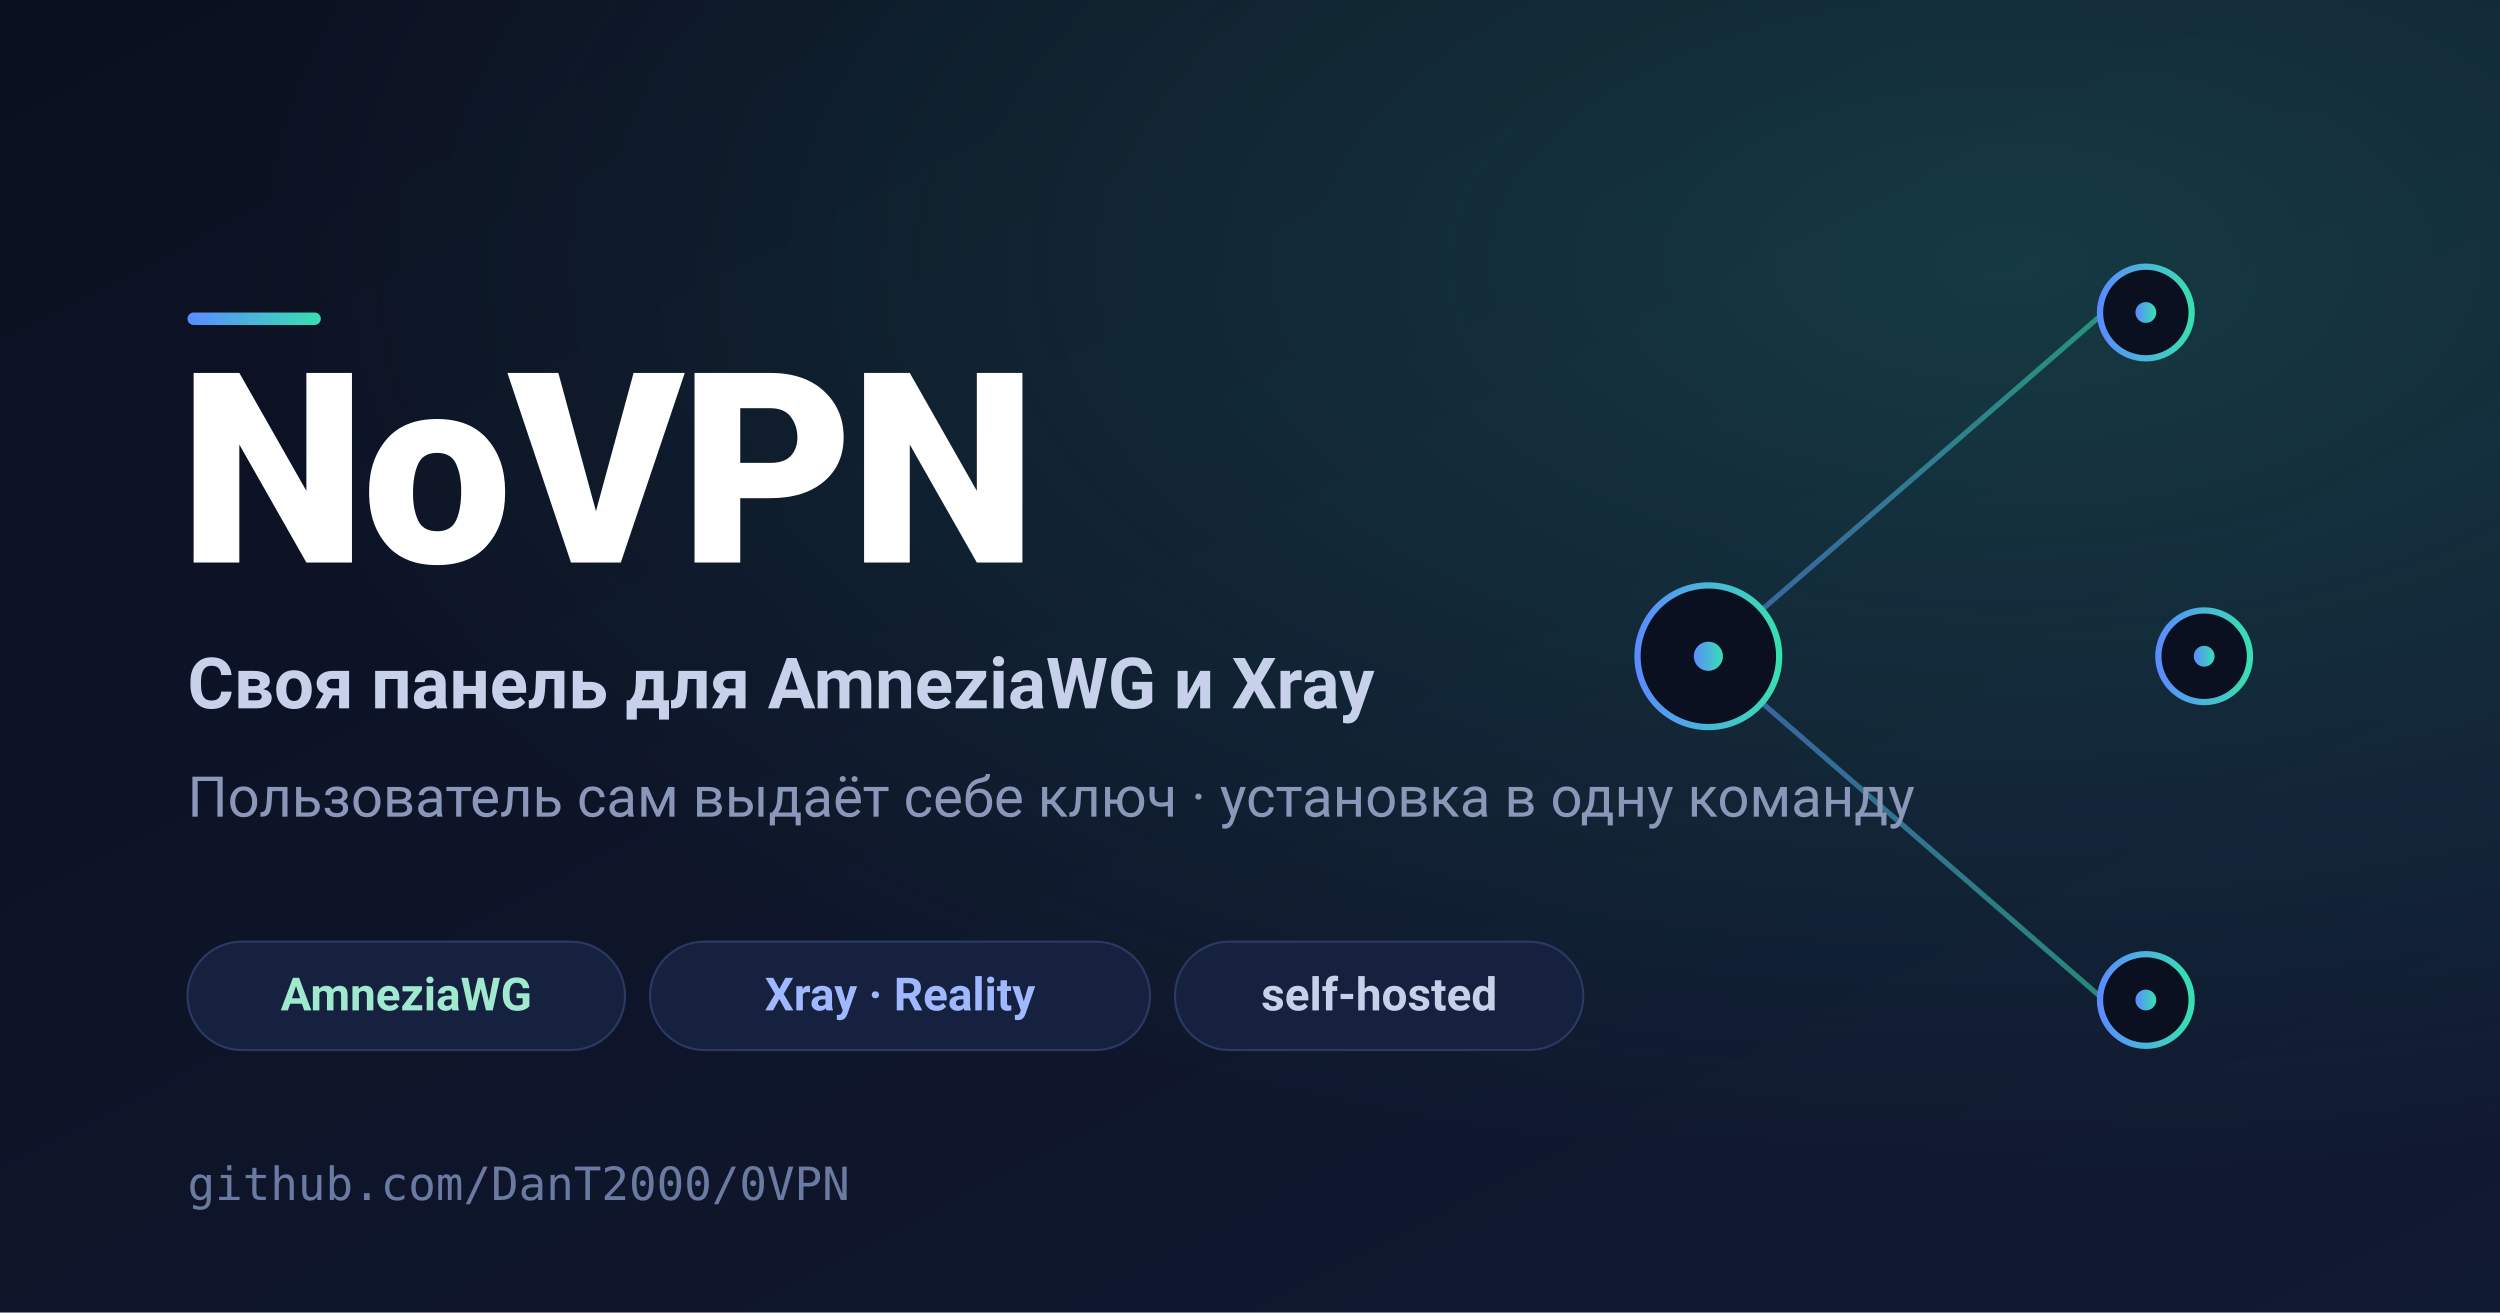
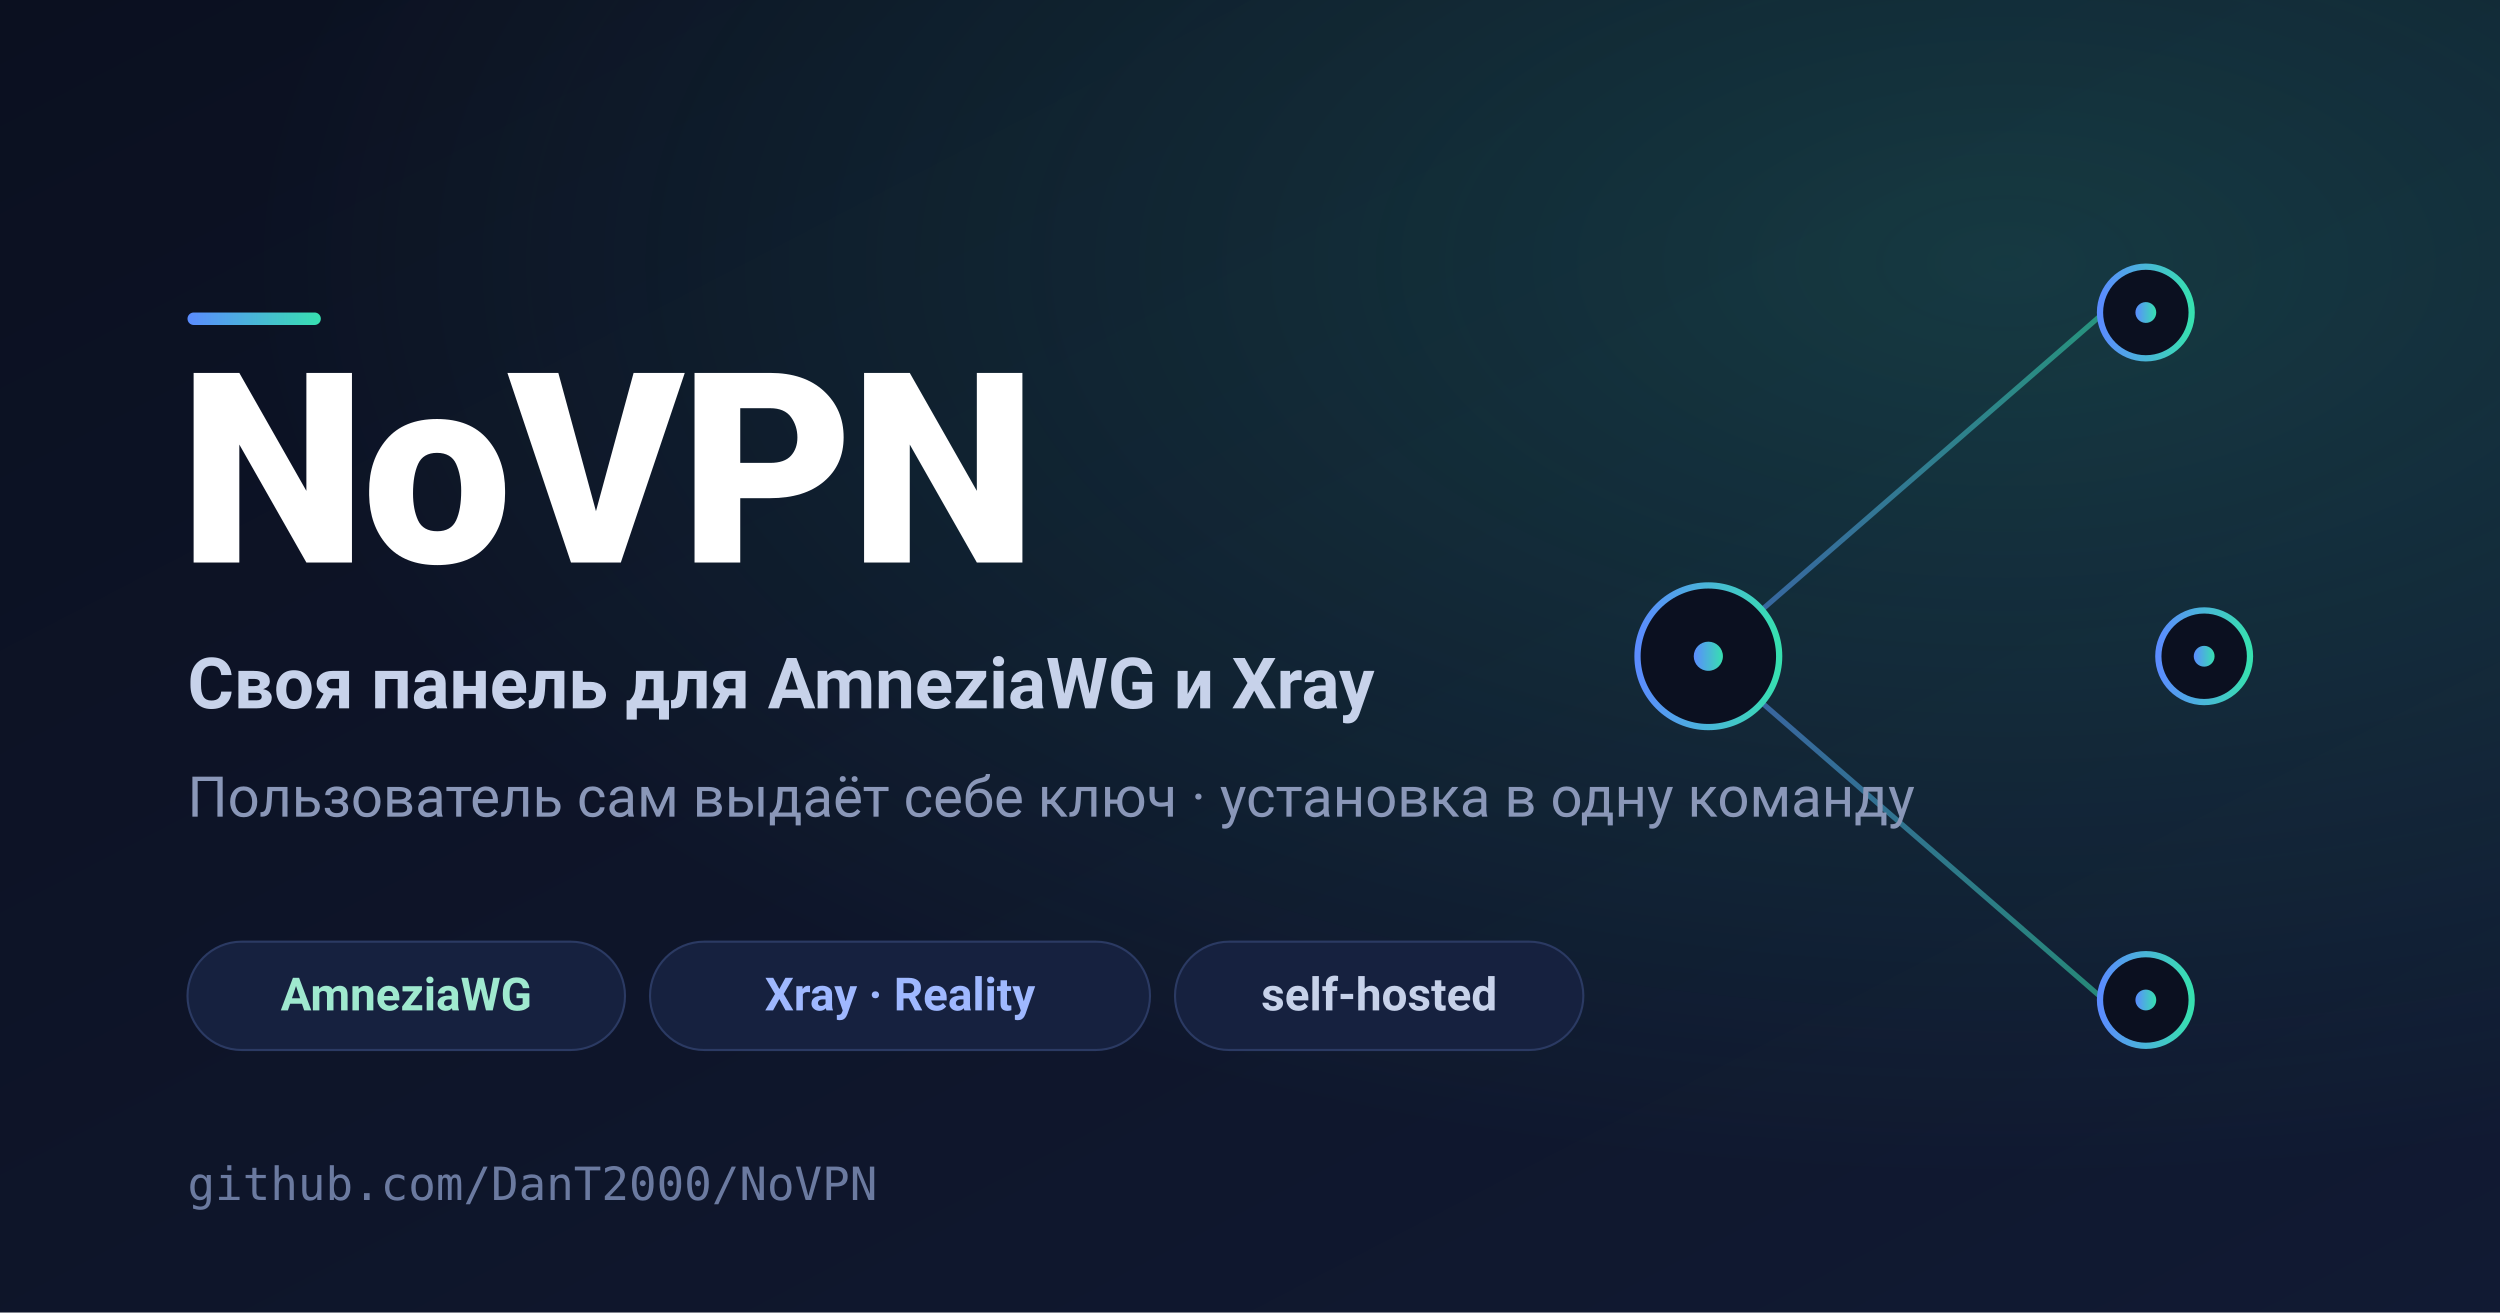
<svg xmlns="http://www.w3.org/2000/svg" width="1200" height="630" viewBox="0 0 1200 630" font-family="Segoe UI, Roboto, Helvetica, Arial, sans-serif">
  <defs>
    <linearGradient id="bg" x1="0" y1="0" x2="1" y2="1">
      <stop offset="0" stop-color="#0b1020" />
      <stop offset="1" stop-color="#111a33" />
    </linearGradient>
    <linearGradient id="accent" x1="0" y1="0" x2="1" y2="0">
      <stop offset="0" stop-color="#5b8cff" />
      <stop offset="1" stop-color="#37e0b0" />
    </linearGradient>
    <radialGradient id="glow" cx="0.8" cy="0.2" r="0.7">
      <stop offset="0" stop-color="#37e0b0" stop-opacity="0.18" />
      <stop offset="1" stop-color="#37e0b0" stop-opacity="0" />
    </radialGradient>
  </defs>
  <rect width="1200" height="630" fill="url(#bg)" />
  <rect width="1200" height="630" fill="url(#glow)" />
  <g stroke="url(#accent)" stroke-width="2.5" fill="none" opacity="0.55">
    <line x1="820" y1="315" x2="1010" y2="150" />
    <line x1="820" y1="315" x2="1040" y2="315" />
    <line x1="820" y1="315" x2="1010" y2="480" />
  </g>
  <g fill="#0b1020" stroke="url(#accent)" stroke-width="3">
    <circle cx="820" cy="315" r="34" />
    <circle cx="1030" cy="150" r="22" />
    <circle cx="1058" cy="315" r="22" />
    <circle cx="1030" cy="480" r="22" />
  </g>
  <g fill="url(#accent)">
    <circle cx="820" cy="315" r="7" />
    <circle cx="1030" cy="150" r="5" />
    <circle cx="1058" cy="315" r="5" />
    <circle cx="1030" cy="480" r="5" />
  </g>
  <rect x="90" y="150" width="64" height="6" rx="3" fill="url(#accent)" />
  <text x="86" y="270" font-size="128" font-weight="800" fill="#ffffff" letter-spacing="-2">NoVPN</text>
  <text x="90" y="340" font-size="34" font-weight="600" fill="#c7d2ea">Своя панель для AmneziaWG и Xray</text>
  <text x="90" y="392" font-size="27" font-weight="400" fill="#8a97b8">Пользователь сам выдаёт себе ключ · установка в одну команду</text>
  <g font-size="22" font-weight="600">
    <g>
      <rect x="90" y="452" width="210" height="52" rx="26" fill="#16213f" stroke="#2b3a63" />
      <text x="195" y="485" fill="#9fe9cf" text-anchor="middle">AmneziaWG</text>
    </g>
    <g>
      <rect x="312" y="452" width="240" height="52" rx="26" fill="#16213f" stroke="#2b3a63" />
      <text x="432" y="485" fill="#9fb8ff" text-anchor="middle">Xray · Reality</text>
    </g>
    <g>
      <rect x="564" y="452" width="196" height="52" rx="26" fill="#16213f" stroke="#2b3a63" />
      <text x="662" y="485" fill="#c7d2ea" text-anchor="middle">self-hosted</text>
    </g>
  </g>
-   <text x="90" y="576" font-size="22" font-weight="500" fill="#6b7aa0" font-family="Consolas, monospace">github.com/DanT2000/0VPN</text>
+   <text x="90" y="576" font-size="22" font-weight="500" fill="#6b7aa0" font-family="Consolas, monospace">github.com/DanT2000/NoVPN</text>
</svg>
